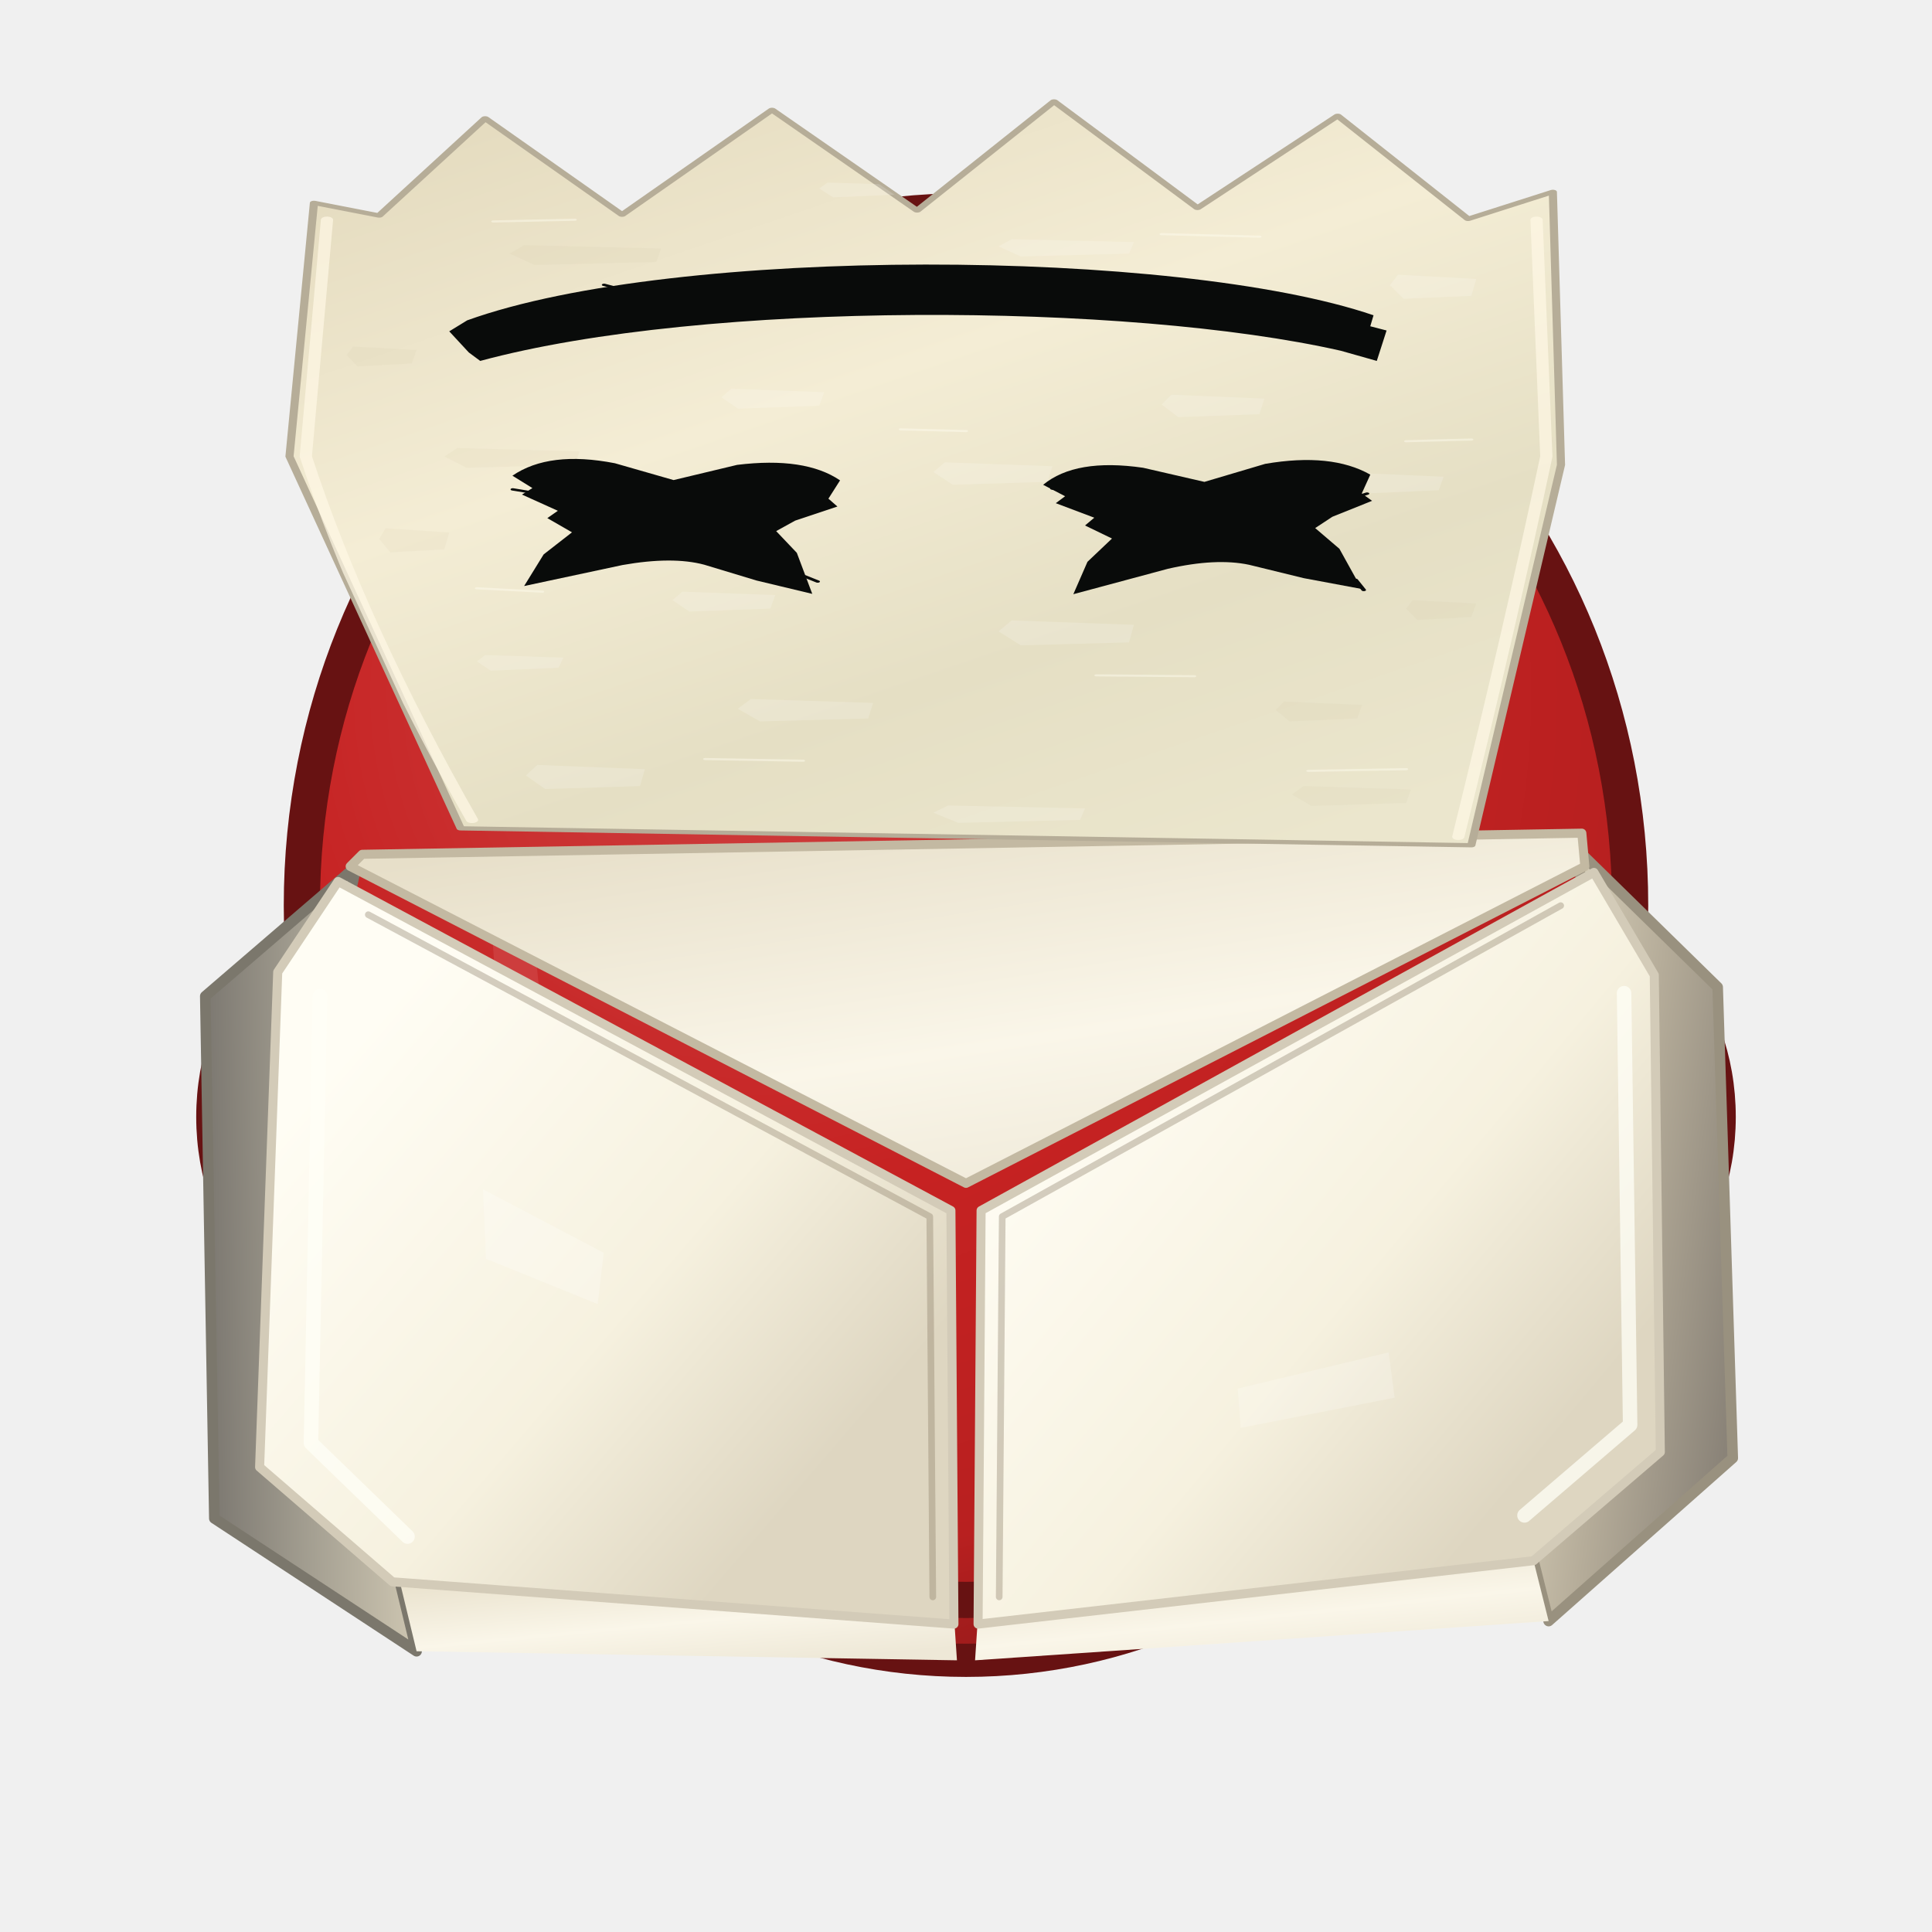
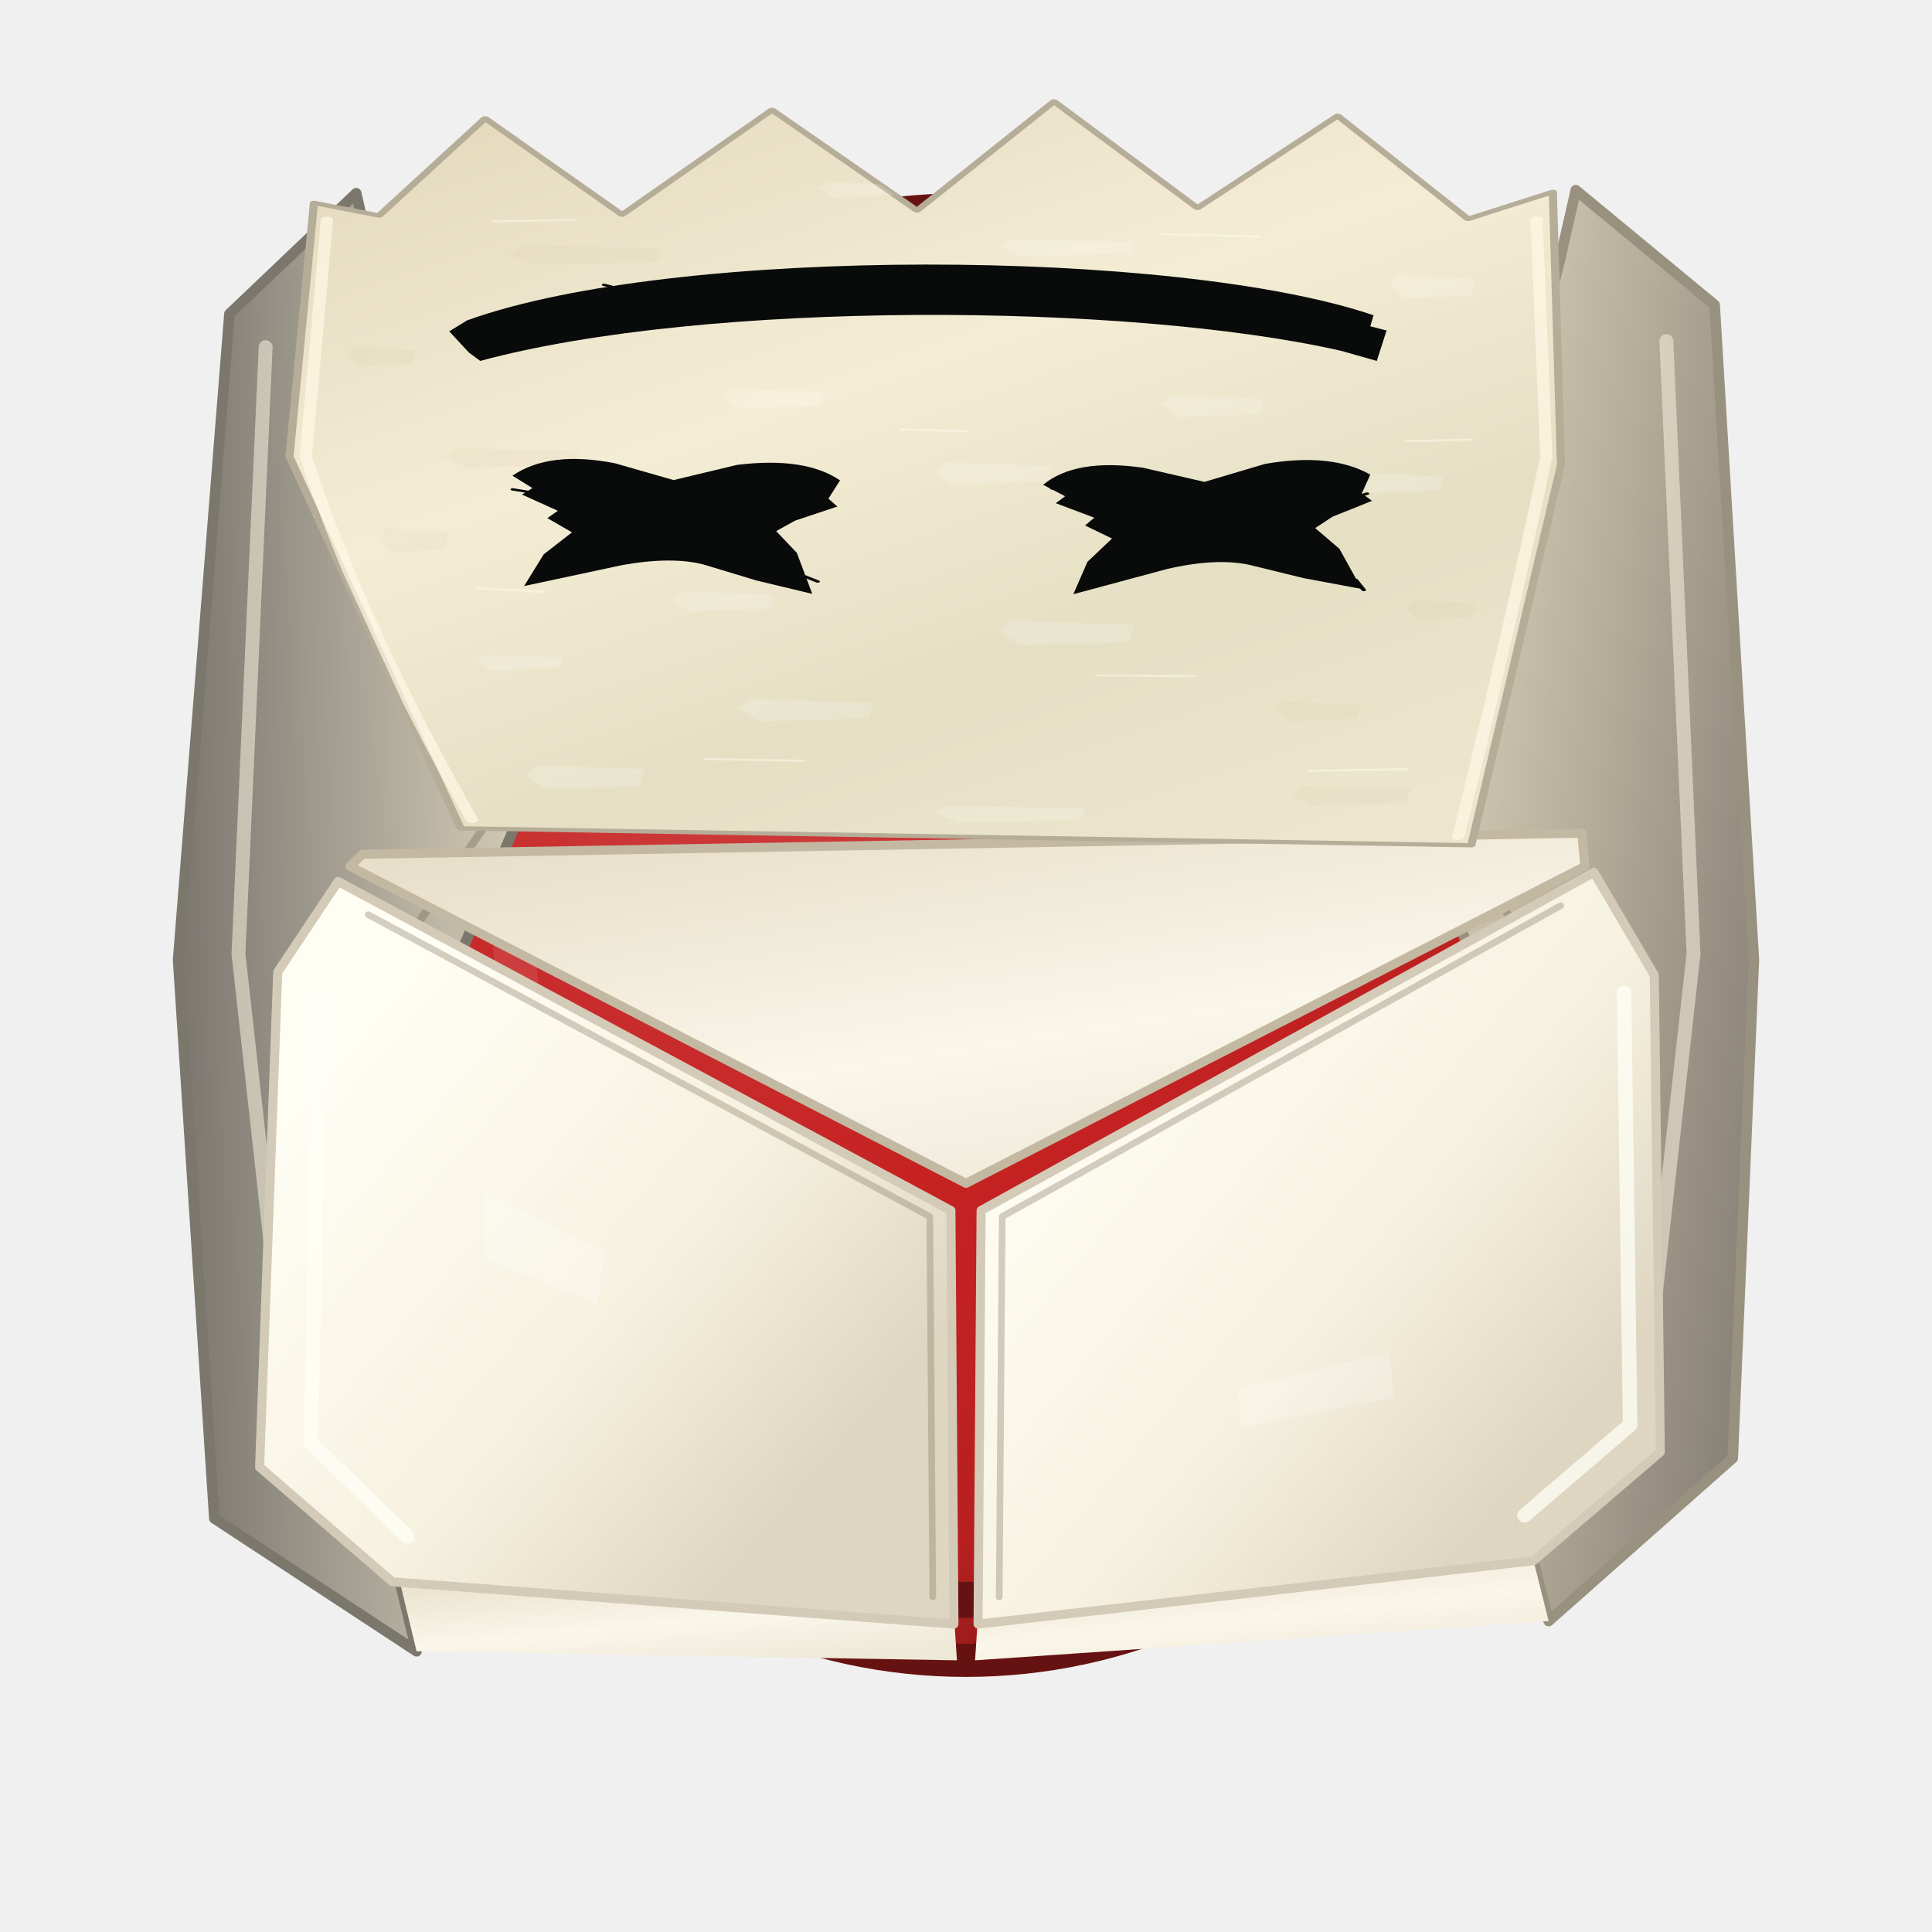
<svg xmlns="http://www.w3.org/2000/svg" width="64" height="64" viewBox="0 0 64 64" role="img" aria-label="Paper bag mask illustration — top">
  <defs>
    <radialGradient id="example-paper-bag-top-avatar-head" gradientUnits="userSpaceOnUse" cx="25" cy="23" r="35">
      <stop offset="0" stop-color="#ce4141" />
      <stop offset=".48" stop-color="#c62222" />
      <stop offset=".82" stop-color="#b82020" />
      <stop offset="1" stop-color="#8b1818" />
    </radialGradient>
    <radialGradient id="example-paper-bag-top-avatar-body" gradientUnits="userSpaceOnUse" cx="26" cy="35" r="32">
      <stop offset="0" stop-color="#c62222" />
      <stop offset=".6" stop-color="#a61d1d" />
      <stop offset="1" stop-color="#671212" />
    </radialGradient>
  </defs>
  <g data-part="sample-avatar" stroke-linecap="round" stroke-linejoin="round">
    <ellipse cx="32" cy="35" rx="19" ry="20" fill="url(#example-paper-bag-top-avatar-body)" stroke="#671212" stroke-width="1.1" />
    <path d="M17 36 Q13 35 13 37" fill="none" stroke="#8f1818" stroke-width="10" />
    <ellipse cx="13" cy="37" rx="6" ry="7" fill="url(#example-paper-bag-top-avatar-body)" stroke="#671212" stroke-width="1" />
    <path d="M11 33 Q13 32 15 34" fill="none" stroke="#cd3d3d" stroke-width="1.2" />
    <path d="M47 36 Q51 35 51 37" fill="none" stroke="#8f1818" stroke-width="10" />
    <ellipse cx="51" cy="37" rx="6" ry="7" fill="url(#example-paper-bag-top-avatar-body)" stroke="#671212" stroke-width="1" />
    <path d="M49 33 Q51 32 53 34" fill="none" stroke="#cd3d3d" stroke-width="1.2" />
    <ellipse cx="32" cy="30" rx="22" ry="23" fill="url(#example-paper-bag-top-avatar-head)" stroke="#671212" stroke-width="1.2" />
    <path d="M15 20 Q19 11 28 10.5 L28 14 Q21 15.5 18 20 Q16 22 15 20 Z" fill="#fff" stroke="#281a22" stroke-width="1.25" />
    <path d="M49 20 Q45 11 36 10.5 L36 14 Q43 15.5 46 20 Q48 22 49 20 Z" fill="#fff" stroke="#281a22" stroke-width="1.25" />
    <path d="M17 30 Q17 42 28 46" fill="none" stroke="#cd3d3d" stroke-width="1.4" />
  </g>
  <defs>
    <clipPath id="example-paper-bag-top-mask-face-clip">
      <path d="M17 8 L79 10 L89.5 54 L88 84 L84 82.5 L77.5 94 L69.1 82.6 L59.9 95 L51 83.1 L42.6 96 L33.8 83.4 L25.2 94.3 L17.2 82.1 L12 85.3 L11.5 53 Z" />
    </clipPath>
    <linearGradient id="example-paper-bag-top-mask-paper-face" x1=".2" y1="0" x2=".78" y2="1">
      <stop offset="0" stop-color="#ebe6cd" />
      <stop offset=".29" stop-color="#e5dfc4" />
      <stop offset=".62" stop-color="#f4edd5" />
      <stop offset="1" stop-color="#e5dcc0" />
    </linearGradient>
    <linearGradient id="example-paper-bag-top-mask-paper-left" x1="0" y1=".45" x2="1" y2=".4">
      <stop offset="0" stop-color="#7b7770" />
      <stop offset=".5" stop-color="#a6a193" />
      <stop offset="1" stop-color="#d0c8b3" />
    </linearGradient>
    <linearGradient id="example-paper-bag-top-mask-paper-right" x1="0" y1=".2" x2="1" y2=".7">
      <stop offset="0" stop-color="#ded6bf" />
      <stop offset=".5" stop-color="#b5ac99" />
      <stop offset="1" stop-color="#8a8378" />
    </linearGradient>
    <linearGradient id="example-paper-bag-top-mask-roof-light" x1=".15" y1=".2" x2=".8" y2=".8">
      <stop offset="0" stop-color="#fffdf4" />
      <stop offset=".6" stop-color="#f6f1df" />
      <stop offset="1" stop-color="#ded6c1" />
    </linearGradient>
    <linearGradient id="example-paper-bag-top-mask-roof-fold" x1=".2" y1="0" x2=".75" y2="1">
      <stop offset="0" stop-color="#e7dfc9" />
      <stop offset=".6" stop-color="#faf6e9" />
      <stop offset="1" stop-color="#eee8d7" />
    </linearGradient>
  </defs>
  <g stroke-linecap="round" stroke-linejoin="round">
-     <g data-part="paper-side-gussets">
-       <path d="M11.8 28.7 L6.8 33 L7.1 50.3 L13.8 54.7 L13.1 51.8 L11.3 31 Z" fill="url(#example-paper-bag-top-mask-paper-left)" stroke="#7b776c" stroke-width=".35" />
-       <path d="M52.2 28.1 L56.9 32.7 L57.4 48.3 L51.3 53.7 L50.7 51.3 L52.7 31 Z" fill="url(#example-paper-bag-top-mask-paper-right)" stroke="#99917f" stroke-width=".35" />
+     <g data-part="paper-side-gussets" data-coverage="closed-cheeks">
+       <path d="M11.8 6.4 L7.6 10.4 L5.9 31.8 L7.1 50.3 L13.8 54.7 L13.1 51.8 L11.3 34 L15.3 31.5 L17 27.5 L12.3 8.6 Z" fill="url(#example-paper-bag-top-mask-paper-left)" stroke="#7b776c" stroke-width=".35" />
+       <path d="M52.2 6.3 L56.8 10.1 L58.1 31.8 L57.4 48.3 L51.3 53.7 L50.7 51.3 L52.7 34 L48.7 31.5 L47 27.5 L51.7 8.5 Z" fill="url(#example-paper-bag-top-mask-paper-right)" stroke="#99917f" stroke-width=".35" />
+       <path d="M8.8 11.5 L7.9 31.6 L9.7 47.8 M55.2 11.3 L56.1 31.6 L54.3 47.8" fill="none" stroke="#f6efdc" stroke-width=".46" stroke-opacity=".56" />
+       <path d="M12.8 9.4 L16.1 27.3 L12.4 32.7 M51.2 9.3 L47.9 27.3 L51.6 32.7" fill="none" stroke="#786d58" stroke-width=".26" stroke-opacity=".4" />
      <path d="M13.1 51.8 L31.6 53.5 L31.7 55 L13.8 54.7 Z" fill="url(#example-paper-bag-top-mask-roof-fold)" />
      <path d="M32.4 53.5 L50.7 51.3 L51.3 53.7 L32.3 55 Z" fill="url(#example-paper-bag-top-mask-roof-fold)" />
    </g>
    <g data-part="paper-folded-roof">
      <path d="M11.2 29.2 L31.5 40.1 L31.6 53.8 L13 52.4 L8.6 48.6 L9.2 32.2 Z" fill="url(#example-paper-bag-top-mask-roof-light)" stroke="#d3cbb8" stroke-width=".3" />
      <path d="M52.8 28.9 L32.5 40.1 L32.4 53.8 L50.8 51.7 L55 48.1 L54.8 32.3 Z" fill="url(#example-paper-bag-top-mask-roof-light)" stroke="#d3cbb8" stroke-width=".3" />
      <path d="M12 28.3 L52.4 27.6 L52.5 28.7 L32 39.2 L11.6 28.7 Z" fill="url(#example-paper-bag-top-mask-roof-fold)" stroke="#c3b9a2" stroke-width=".3" />
      <path d="M12.2 30.3 L30.8 40.3 L30.9 52.9 M51.7 30 L33.2 40.3 L33.1 52.9" fill="none" stroke="#887b64" stroke-width=".22" stroke-opacity=".36" />
      <path d="M10.6 33 L10.3 47.8 L13.5 50.9 M53.8 32.9 L54 47.2 L50.5 50.2" fill="none" stroke="#fffef7" stroke-width=".48" stroke-opacity=".75" />
      <path d="M16 39.4 L20 41.5 L19.8 43.2 L16.1 41.7 Z" fill="#ffffff" opacity=".23" />
      <path d="M41 46 L46 44.8 L46.2 46.3 L41.1 47.3 Z" fill="#ffffff" opacity=".2" />
    </g>
    <g data-part="forward-face-projection" data-facing="0 -1" transform="translate(32 28) rotate(180) scale(.54 .28) translate(-48 -8)">
      <g data-part="paper-front">
        <path d="M17 8 L79 10 L89.5 54 L88 84 L84 82.5 L77.5 94 L69.1 82.6 L59.9 95 L51 83.1 L42.6 96 L33.8 83.4 L25.2 94.3 L17.2 82.1 L12 85.3 L11.5 53 Z" fill="url(#example-paper-bag-top-mask-paper-face)" stroke="#b6ad98" stroke-width=".5" />
        <g clip-path="url(#example-paper-bag-top-mask-face-clip)">
          <path d="M21 13 L26.81 12.65 L28 14.00 L27.30 15 L20.70 14.60 Z" fill="#b9ad8c" opacity="0.075" />
          <path d="M41 11 L48.47 10.65 L50 11.85 L49.10 12.7 L40.70 12.36 Z" fill="#ffffff" opacity="0.17" />
          <path d="M68 15 L73.81 14.65 L75 16.25 L74.30 17.5 L67.70 17.00 Z" fill="#ffffff" opacity="0.17" />
          <path d="M24 23 L28.15 22.65 L29 24.00 L28.50 25 L23.70 24.60 Z" fill="#b9ad8c" opacity="0.075" />
          <path d="M54 23 L60.64 22.65 L62 24.15 L61.20 25.3 L53.70 24.84 Z" fill="#ffffff" opacity="0.17" />
          <path d="M73 29 L77.15 28.65 L78 29.75 L77.50 30.5 L72.70 30.20 Z" fill="#ffffff" opacity="0.17" />
          <path d="M17 35 L20.32 34.65 L21 36.00 L20.60 37 L16.70 36.60 Z" fill="#b9ad8c" opacity="0.075" />
          <path d="M38 32 L44.64 31.65 L46 33.30 L45.20 34.6 L37.70 34.08 Z" fill="#ffffff" opacity="0.17" />
          <path d="M60 36 L64.98 35.65 L66 37.00 L65.40 38 L59.70 37.60 Z" fill="#ffffff" opacity="0.17" />
          <path d="M80 43 L83.32 42.65 L84 44.25 L83.60 45.5 L79.70 45.00 Z" fill="#b9ad8c" opacity="0.075" />
          <path d="M19 50 L23.15 49.65 L24 51.00 L23.50 52 L18.70 51.60 Z" fill="#ffffff" opacity="0.17" />
          <path d="M43 51 L48.81 50.65 L50 52.15 L49.30 53.3 L42.70 52.84 Z" fill="#ffffff" opacity="0.17" />
          <path d="M72 53 L78.64 52.65 L80 54.00 L79.20 55 L71.70 54.60 Z" fill="#b9ad8c" opacity="0.075" />
          <path d="M30 59 L34.98 58.65 L36 60.15 L35.40 61.3 L29.70 60.84 Z" fill="#ffffff" opacity="0.17" />
          <path d="M57 60 L61.98 59.65 L63 61.00 L62.40 62 L56.70 61.60 Z" fill="#ffffff" opacity="0.17" />
          <path d="M82 65 L85.32 64.65 L86 66.00 L85.60 67 L81.70 66.60 Z" fill="#b9ad8c" opacity="0.075" />
          <path d="M17 73 L21.15 72.65 L22 74.25 L21.50 75.5 L16.70 75.00 Z" fill="#ffffff" opacity="0.17" />
          <path d="M38 78 L44.64 77.65 L46 78.85 L45.20 79.7 L37.70 79.36 Z" fill="#ffffff" opacity="0.17" />
          <path d="M67 77 L74.47 76.65 L76 78.00 L75.10 79 L66.70 78.60 Z" fill="#b9ad8c" opacity="0.075" />
          <path d="M52 85 L56.15 84.65 L57 85.70 L56.50 86.4 L51.70 86.12 Z" fill="#ffffff" opacity="0.17" />
          <path d="M21 17L27 16.8" fill="none" stroke="#fffdf1" stroke-width=".25" stroke-opacity=".45" />
          <path d="M58 18L64 18.2" fill="none" stroke="#fffdf1" stroke-width=".25" stroke-opacity=".45" />
          <path d="M34 28L40 28.1" fill="none" stroke="#fffdf1" stroke-width=".25" stroke-opacity=".45" />
          <path d="M74 38L78 38.4" fill="none" stroke="#fffdf1" stroke-width=".25" stroke-opacity=".45" />
          <path d="M17 56L21 55.8" fill="none" stroke="#fffdf1" stroke-width=".25" stroke-opacity=".45" />
          <path d="M48 57L52 57.2" fill="none" stroke="#fffdf1" stroke-width=".25" stroke-opacity=".45" />
          <path d="M30 80L36 80.3" fill="none" stroke="#fffdf1" stroke-width=".25" stroke-opacity=".45" />
          <path d="M72 82L77 81.8" fill="none" stroke="#fffdf1" stroke-width=".25" stroke-opacity=".45" />
          <path d="M17.8 9 Q14.6 34 12.4 54 L13 82 M78.3 11 Q85.1 34 88.5 54 L87.2 82" fill="none" stroke="#fff8e6" stroke-width=".75" stroke-opacity=".7" />
        </g>
      </g>
      <g data-part="black-ink-face" fill="#090b0a">
        <g data-part="left-cross-eye" transform="translate(33 46) rotate(-2)">
          <path d="M-9-8 L-5.5-6.6 L-2.2-4.9 Q-.2-4 2.8-5.2 L8.7-8 L7.7-4.2 L6.1-1.5 L7.7 .1 L7.1 1 L9.4 2.8 L8.8 3.6 L10.1 5 Q8 8.1 3.9 6.8 L.2 5 L-3.6 7 Q-7.7 8.2-10 5.5 L-9.4 3.3 L-10 2.4 L-7.5 .6 L-6.4-.7 L-7.8-3.2 Z" fill="#090b0a" />
        </g>
        <g data-part="right-cross-eye" transform="translate(66 46.2) rotate(3)">
          <path d="M-9-8 L-5.5-6.6 L-2.2-4.9 Q-.2-4 2.8-5.2 L8.7-8 L7.7-4.2 L6.1-1.5 L7.7 .1 L7.1 1 L9.4 2.8 L8.8 3.6 L10.1 5 Q8 8.1 3.9 6.8 L.2 5 L-3.6 7 Q-7.7 8.2-10 5.5 L-9.4 3.3 L-10 2.4 L-7.5 .6 L-6.4-.7 L-7.8-3.2 Z" fill="#090b0a" />
        </g>
        <path d="M22.8 65.3 L25 66.5 C38 72.2 64 72.5 77.8 65.3 L78.5 66.3 L79.7 68.8 L78.6 70.1 C65.8 79 35 78.6 23 70.7 L23.2 69.4 L22.2 68.9 Z" fill="#090b0a" data-part="smile" />
        <path d="M24.1 39.4L23.6 38.2 M25.2 48.5L23.4 49.6 M40.9 49.6L42.7 50.2 M58.4 40.2L57.1 39.2 M73.9 49.5L75.8 50.1 M29.4 72.1L28.7 72.7 M46 75.7L45.7 76.3 M69.4 73.9L70.2 74.3" fill="none" stroke="#090b0a" stroke-width=".28" />
      </g>
    </g>
  </g>
</svg>
